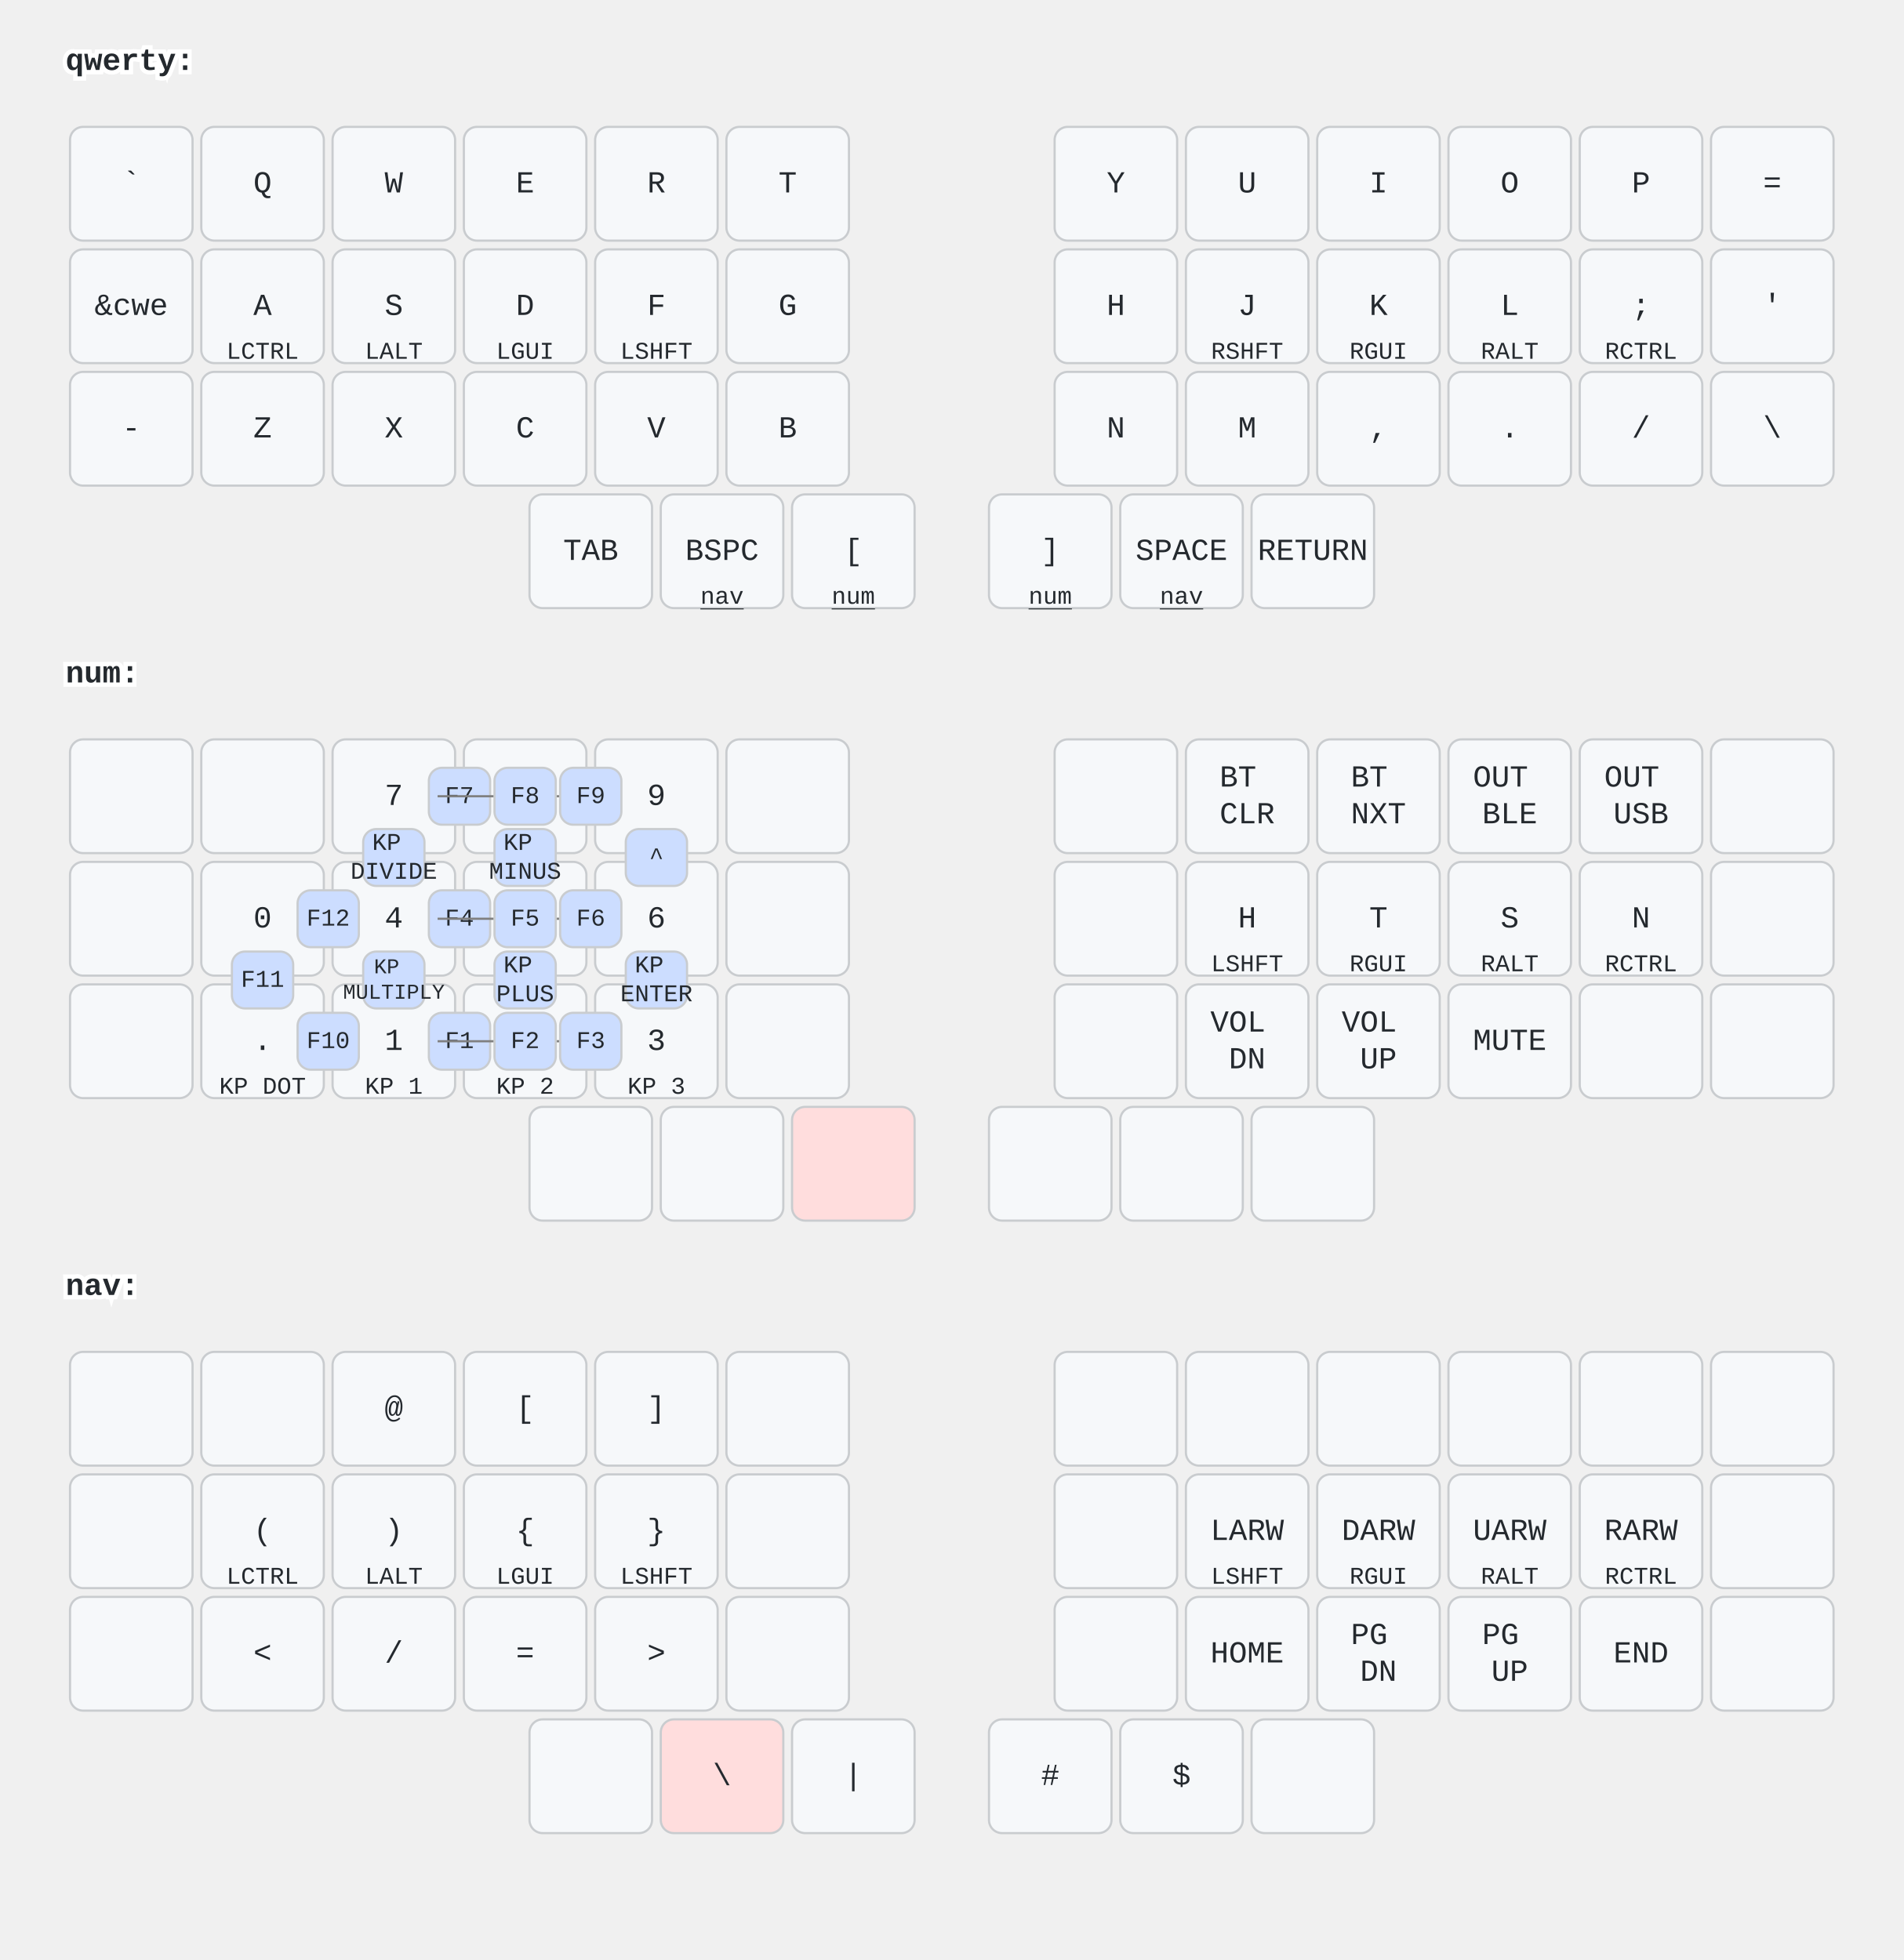
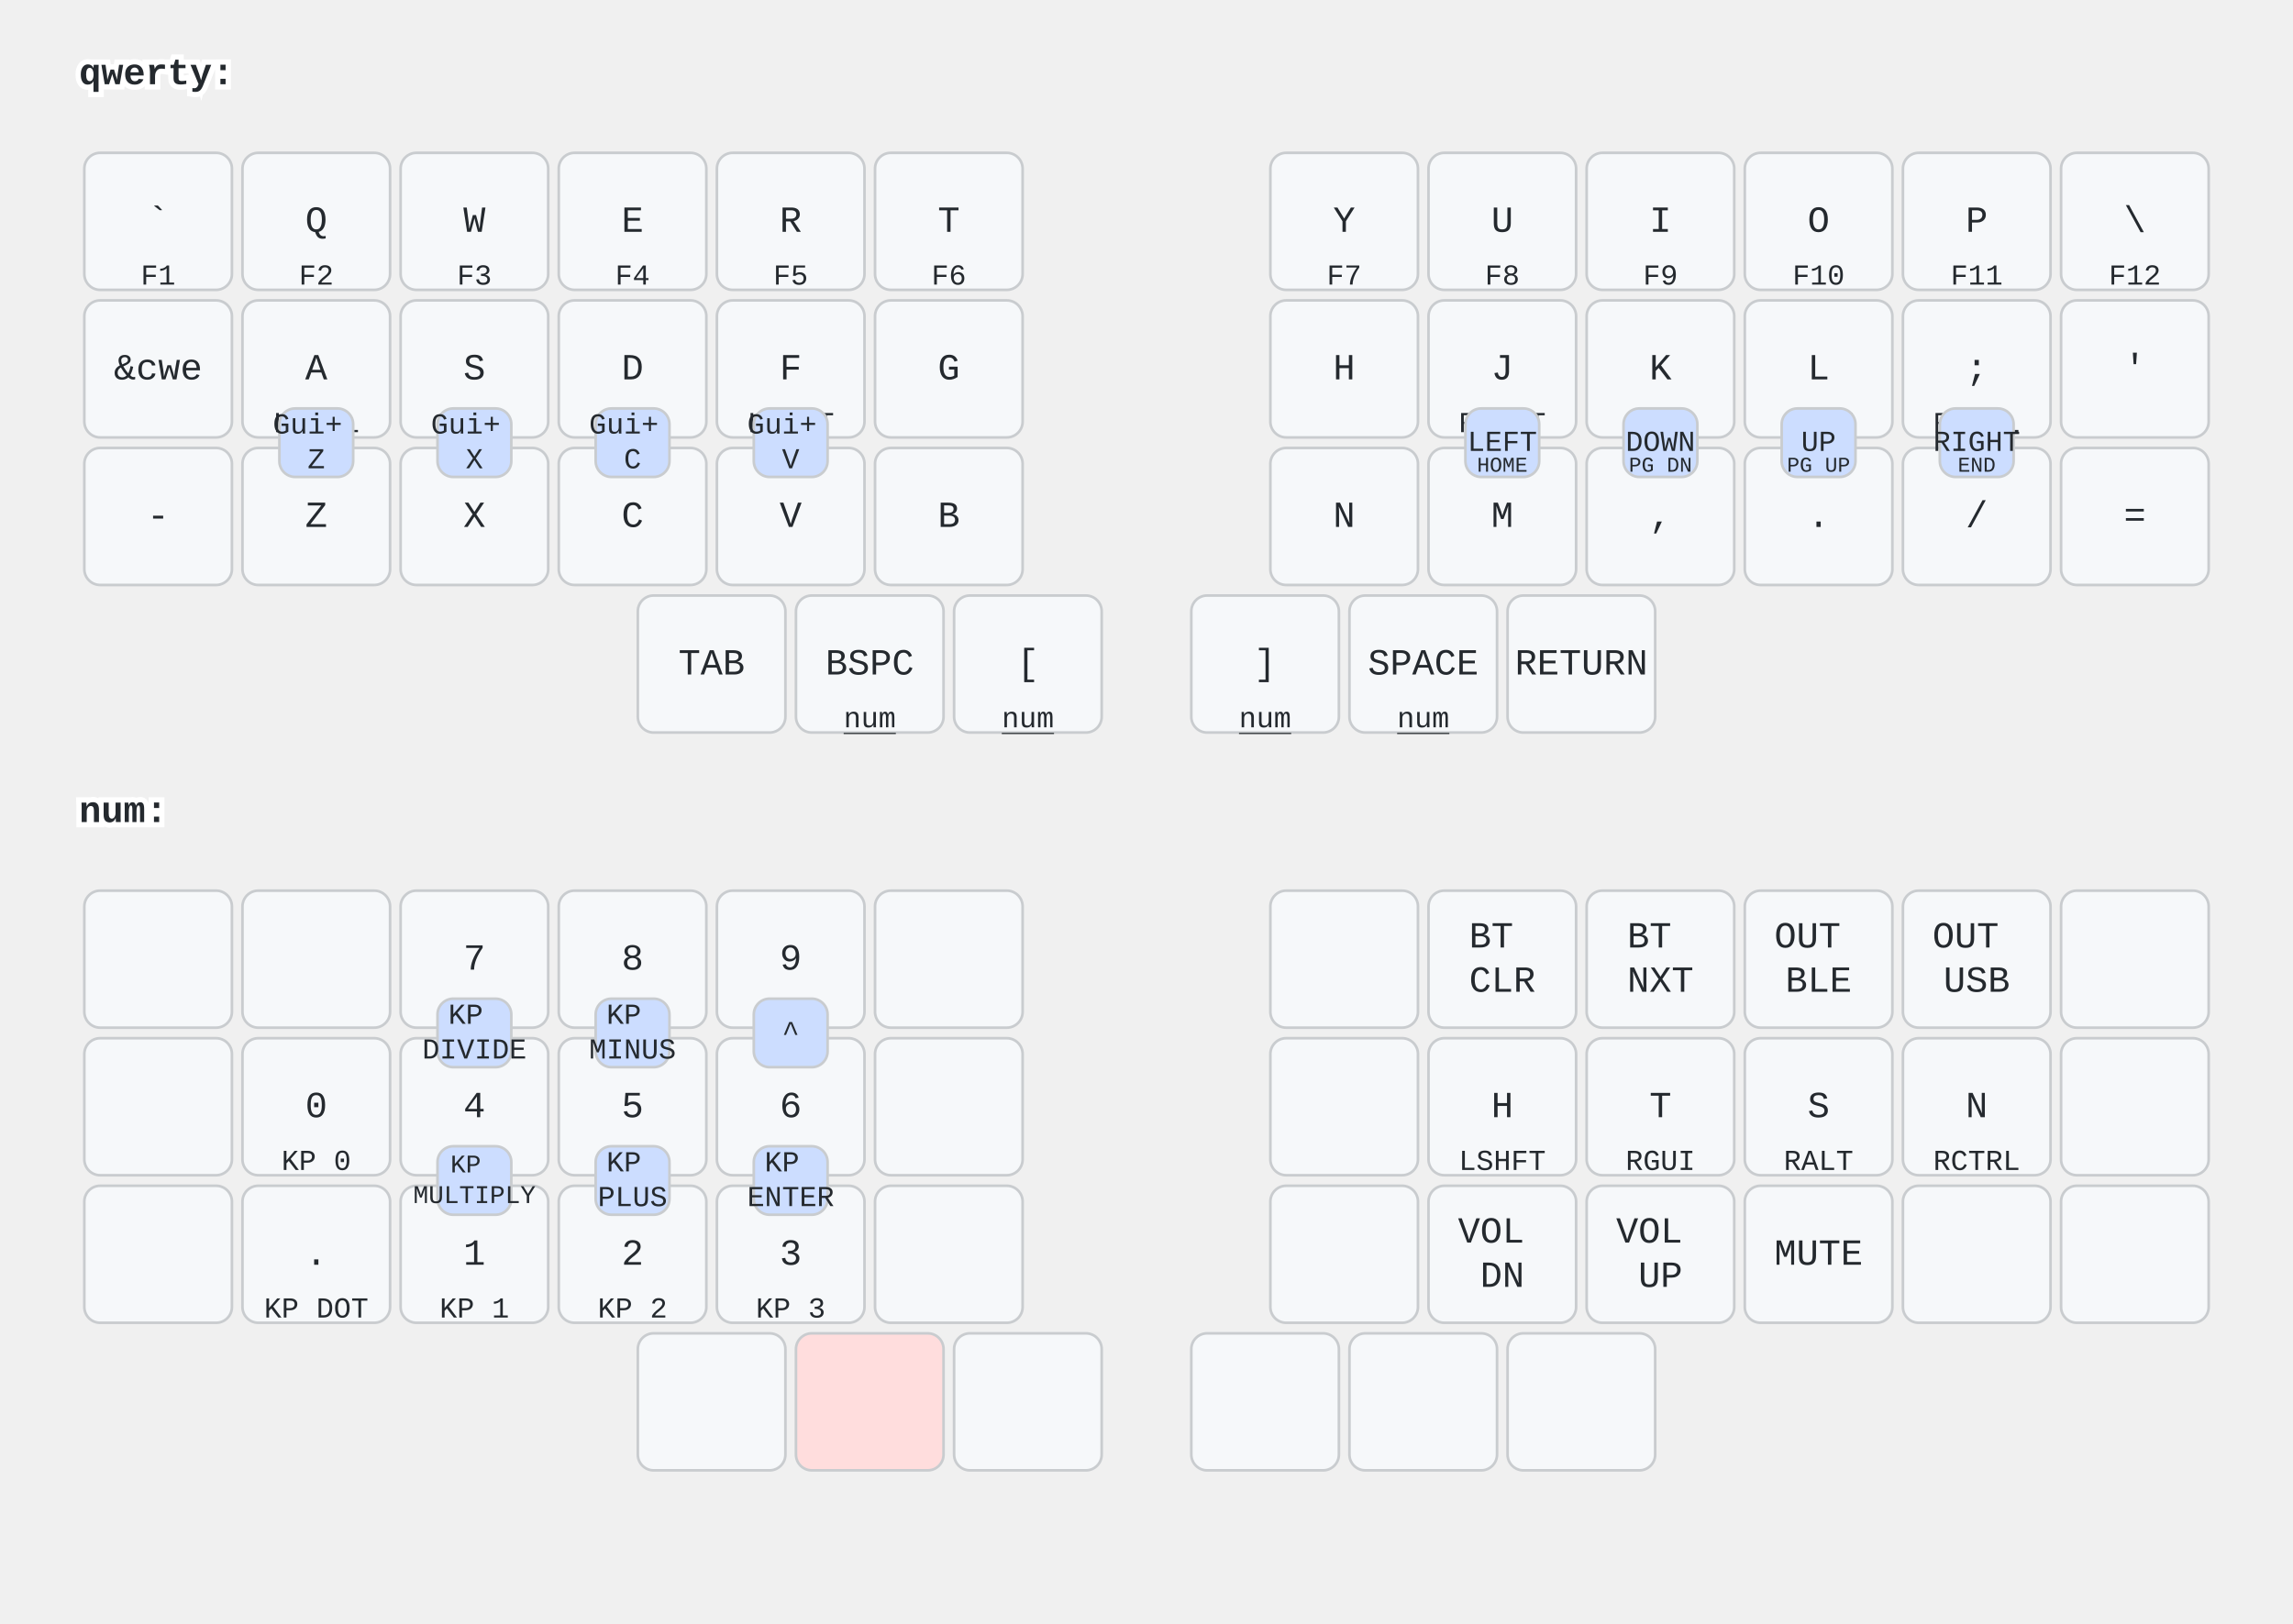
- <svg xmlns="http://www.w3.org/2000/svg" width="870" height="896" viewBox="0 0 870 896" class="keymap">
+ <svg xmlns="http://www.w3.org/2000/svg" width="870" height="616" viewBox="0 0 870 616" class="keymap">
  <style>/* inherit to force styles through use tags */
svg path {
    fill: inherit;
}

/* font and background color specifications */
svg.keymap {
    font-family: SFMono-Regular,Consolas,Liberation Mono,Menlo,monospace;
    font-size: 14px;
    font-kerning: normal;
    text-rendering: optimizeLegibility;
    fill: #24292e;
}

/* default key styling */
rect.key {
    fill: #f6f8fa;
}

rect.key, rect.combo {
    stroke: #c9cccf;
    stroke-width: 1;
}

/* default key side styling, only used is draw_key_sides is set */
rect.side {
    filter: brightness(90%);
}

/* color accent for combo boxes */
rect.combo, rect.combo-separate {
    fill: #cdf;
}

/* color accent for held keys */
rect.held, rect.combo.held {
    fill: #fdd;
}

/* color accent for ghost (optional) keys */
rect.ghost, rect.combo.ghost {
    stroke-dasharray: 4, 4;
    stroke-width: 2;
}

text {
    text-anchor: middle;
    dominant-baseline: middle;
}

/* styling for layer labels */
text.label {
    font-weight: bold;
    text-anchor: start;
    stroke: white;
    stroke-width: 4;
    paint-order: stroke;
}

/* styling for optional footer */
text.footer {
    text-anchor: end;
    dominant-baseline: auto;
    stroke: white;
    stroke-width: 4;
    paint-order: stroke;
}

/* styling for combo tap, and key hold/shifted label text */
text.combo, text.hold, text.shifted {
    font-size: 11px;
}

text.hold {
    text-anchor: middle;
    dominant-baseline: auto;
}

text.shifted {
    text-anchor: middle;
    dominant-baseline: hanging;
}

text.layer-activator {
    text-decoration: underline;
}

/* styling for hold/shifted label text in combo box */
text.combo.hold, text.combo.shifted {
    font-size: 8px;
}

/* lighter symbol for transparent keys */
text.trans {
    fill: #7b7e81;
}

/* styling for combo dendrons */
path.combo {
    stroke-width: 1;
    stroke: gray;
    fill: none;
}

/* Start Tabler Icons Cleanup */
/* cannot use height/width with glyphs */
.icon-tabler &gt; path {
    fill: inherit;
    stroke: inherit;
    stroke-width: 2;
}
/* hide tabler's default box */
.icon-tabler &gt; path[stroke="none"][fill="none"] {
    visibility: hidden;
}
/* End Tabler Icons Cleanup */
</style>
  <g transform="translate(30, 0)" class="layer-qwerty">
    <text x="0" y="28" class="label" id="qwerty">qwerty:</text>
    <g transform="translate(0, 56)">
      <g transform="translate(30, 28)" class="key keypos-0">
        <rect rx="6" ry="6" x="-28" y="-26" width="56" height="52" class="key" />
        <text x="0" y="0" class="key tap">`</text>
+         <text x="0" y="24" class="key hold">F1</text>
      </g>
      <g transform="translate(90, 28)" class="key keypos-1">
        <rect rx="6" ry="6" x="-28" y="-26" width="56" height="52" class="key" />
        <text x="0" y="0" class="key tap">Q</text>
+         <text x="0" y="24" class="key hold">F2</text>
      </g>
      <g transform="translate(150, 28)" class="key keypos-2">
        <rect rx="6" ry="6" x="-28" y="-26" width="56" height="52" class="key" />
        <text x="0" y="0" class="key tap">W</text>
+         <text x="0" y="24" class="key hold">F3</text>
      </g>
      <g transform="translate(210, 28)" class="key keypos-3">
        <rect rx="6" ry="6" x="-28" y="-26" width="56" height="52" class="key" />
        <text x="0" y="0" class="key tap">E</text>
+         <text x="0" y="24" class="key hold">F4</text>
      </g>
      <g transform="translate(270, 28)" class="key keypos-4">
        <rect rx="6" ry="6" x="-28" y="-26" width="56" height="52" class="key" />
        <text x="0" y="0" class="key tap">R</text>
+         <text x="0" y="24" class="key hold">F5</text>
      </g>
      <g transform="translate(330, 28)" class="key keypos-5">
        <rect rx="6" ry="6" x="-28" y="-26" width="56" height="52" class="key" />
        <text x="0" y="0" class="key tap">T</text>
+         <text x="0" y="24" class="key hold">F6</text>
      </g>
      <g transform="translate(480, 28)" class="key keypos-6">
        <rect rx="6" ry="6" x="-28" y="-26" width="56" height="52" class="key" />
        <text x="0" y="0" class="key tap">Y</text>
+         <text x="0" y="24" class="key hold">F7</text>
      </g>
      <g transform="translate(540, 28)" class="key keypos-7">
        <rect rx="6" ry="6" x="-28" y="-26" width="56" height="52" class="key" />
        <text x="0" y="0" class="key tap">U</text>
+         <text x="0" y="24" class="key hold">F8</text>
      </g>
      <g transform="translate(600, 28)" class="key keypos-8">
        <rect rx="6" ry="6" x="-28" y="-26" width="56" height="52" class="key" />
        <text x="0" y="0" class="key tap">I</text>
+         <text x="0" y="24" class="key hold">F9</text>
      </g>
      <g transform="translate(660, 28)" class="key keypos-9">
        <rect rx="6" ry="6" x="-28" y="-26" width="56" height="52" class="key" />
        <text x="0" y="0" class="key tap">O</text>
+         <text x="0" y="24" class="key hold">F10</text>
      </g>
      <g transform="translate(720, 28)" class="key keypos-10">
        <rect rx="6" ry="6" x="-28" y="-26" width="56" height="52" class="key" />
        <text x="0" y="0" class="key tap">P</text>
+         <text x="0" y="24" class="key hold">F11</text>
      </g>
      <g transform="translate(780, 28)" class="key keypos-11">
        <rect rx="6" ry="6" x="-28" y="-26" width="56" height="52" class="key" />
-         <text x="0" y="0" class="key tap">=</text>
+         <text x="0" y="0" class="key tap">\</text>
+         <text x="0" y="24" class="key hold">F12</text>
      </g>
      <g transform="translate(30, 84)" class="key keypos-12">
        <rect rx="6" ry="6" x="-28" y="-26" width="56" height="52" class="key" />
        <text x="0" y="0" class="key tap">&amp;cwe</text>
      </g>
      <g transform="translate(90, 84)" class="key keypos-13">
        <rect rx="6" ry="6" x="-28" y="-26" width="56" height="52" class="key" />
        <text x="0" y="0" class="key tap">A</text>
        <text x="0" y="24" class="key hold">LCTRL</text>
      </g>
      <g transform="translate(150, 84)" class="key keypos-14">
        <rect rx="6" ry="6" x="-28" y="-26" width="56" height="52" class="key" />
        <text x="0" y="0" class="key tap">S</text>
        <text x="0" y="24" class="key hold">LALT</text>
      </g>
      <g transform="translate(210, 84)" class="key keypos-15">
        <rect rx="6" ry="6" x="-28" y="-26" width="56" height="52" class="key" />
        <text x="0" y="0" class="key tap">D</text>
        <text x="0" y="24" class="key hold">LGUI</text>
      </g>
      <g transform="translate(270, 84)" class="key keypos-16">
        <rect rx="6" ry="6" x="-28" y="-26" width="56" height="52" class="key" />
        <text x="0" y="0" class="key tap">F</text>
        <text x="0" y="24" class="key hold">LSHFT</text>
      </g>
      <g transform="translate(330, 84)" class="key keypos-17">
        <rect rx="6" ry="6" x="-28" y="-26" width="56" height="52" class="key" />
        <text x="0" y="0" class="key tap">G</text>
      </g>
      <g transform="translate(480, 84)" class="key keypos-18">
        <rect rx="6" ry="6" x="-28" y="-26" width="56" height="52" class="key" />
        <text x="0" y="0" class="key tap">H</text>
      </g>
      <g transform="translate(540, 84)" class="key keypos-19">
        <rect rx="6" ry="6" x="-28" y="-26" width="56" height="52" class="key" />
        <text x="0" y="0" class="key tap">J</text>
        <text x="0" y="24" class="key hold">RSHFT</text>
      </g>
      <g transform="translate(600, 84)" class="key keypos-20">
        <rect rx="6" ry="6" x="-28" y="-26" width="56" height="52" class="key" />
        <text x="0" y="0" class="key tap">K</text>
        <text x="0" y="24" class="key hold">RGUI</text>
      </g>
      <g transform="translate(660, 84)" class="key keypos-21">
        <rect rx="6" ry="6" x="-28" y="-26" width="56" height="52" class="key" />
        <text x="0" y="0" class="key tap">L</text>
        <text x="0" y="24" class="key hold">RALT</text>
      </g>
      <g transform="translate(720, 84)" class="key keypos-22">
        <rect rx="6" ry="6" x="-28" y="-26" width="56" height="52" class="key" />
        <text x="0" y="0" class="key tap">;</text>
        <text x="0" y="24" class="key hold">RCTRL</text>
      </g>
      <g transform="translate(780, 84)" class="key keypos-23">
        <rect rx="6" ry="6" x="-28" y="-26" width="56" height="52" class="key" />
        <text x="0" y="0" class="key tap">'</text>
      </g>
      <g transform="translate(30, 140)" class="key keypos-24">
        <rect rx="6" ry="6" x="-28" y="-26" width="56" height="52" class="key" />
        <text x="0" y="0" class="key tap">-</text>
      </g>
      <g transform="translate(90, 140)" class="key keypos-25">
        <rect rx="6" ry="6" x="-28" y="-26" width="56" height="52" class="key" />
        <text x="0" y="0" class="key tap">Z</text>
      </g>
      <g transform="translate(150, 140)" class="key keypos-26">
        <rect rx="6" ry="6" x="-28" y="-26" width="56" height="52" class="key" />
        <text x="0" y="0" class="key tap">X</text>
      </g>
      <g transform="translate(210, 140)" class="key keypos-27">
        <rect rx="6" ry="6" x="-28" y="-26" width="56" height="52" class="key" />
        <text x="0" y="0" class="key tap">C</text>
      </g>
      <g transform="translate(270, 140)" class="key keypos-28">
        <rect rx="6" ry="6" x="-28" y="-26" width="56" height="52" class="key" />
        <text x="0" y="0" class="key tap">V</text>
      </g>
      <g transform="translate(330, 140)" class="key keypos-29">
        <rect rx="6" ry="6" x="-28" y="-26" width="56" height="52" class="key" />
        <text x="0" y="0" class="key tap">B</text>
      </g>
      <g transform="translate(480, 140)" class="key keypos-30">
        <rect rx="6" ry="6" x="-28" y="-26" width="56" height="52" class="key" />
        <text x="0" y="0" class="key tap">N</text>
      </g>
      <g transform="translate(540, 140)" class="key keypos-31">
        <rect rx="6" ry="6" x="-28" y="-26" width="56" height="52" class="key" />
        <text x="0" y="0" class="key tap">M</text>
      </g>
      <g transform="translate(600, 140)" class="key keypos-32">
        <rect rx="6" ry="6" x="-28" y="-26" width="56" height="52" class="key" />
        <text x="0" y="0" class="key tap">,</text>
      </g>
      <g transform="translate(660, 140)" class="key keypos-33">
        <rect rx="6" ry="6" x="-28" y="-26" width="56" height="52" class="key" />
        <text x="0" y="0" class="key tap">.</text>
      </g>
      <g transform="translate(720, 140)" class="key keypos-34">
        <rect rx="6" ry="6" x="-28" y="-26" width="56" height="52" class="key" />
        <text x="0" y="0" class="key tap">/</text>
      </g>
      <g transform="translate(780, 140)" class="key keypos-35">
        <rect rx="6" ry="6" x="-28" y="-26" width="56" height="52" class="key" />
-         <text x="0" y="0" class="key tap">\</text>
+         <text x="0" y="0" class="key tap">=</text>
      </g>
      <g transform="translate(240, 196)" class="key keypos-36">
        <rect rx="6" ry="6" x="-28" y="-26" width="56" height="52" class="key" />
        <text x="0" y="0" class="key tap">TAB</text>
      </g>
      <g transform="translate(300, 196)" class="key keypos-37">
        <rect rx="6" ry="6" x="-28" y="-26" width="56" height="52" class="key" />
        <text x="0" y="0" class="key tap">BSPC</text>
-         <a href="#nav">
-           <text x="0" y="24" class="key hold layer-activator">nav</text>
+         <a href="#num">
+           <text x="0" y="24" class="key hold layer-activator">num</text>
        </a>
      </g>
      <g transform="translate(360, 196)" class="key keypos-38">
        <rect rx="6" ry="6" x="-28" y="-26" width="56" height="52" class="key" />
        <text x="0" y="0" class="key tap">[</text>
        <a href="#num">
          <text x="0" y="24" class="key hold layer-activator">num</text>
        </a>
      </g>
      <g transform="translate(450, 196)" class="key keypos-39">
        <rect rx="6" ry="6" x="-28" y="-26" width="56" height="52" class="key" />
        <text x="0" y="0" class="key tap">]</text>
        <a href="#num">
          <text x="0" y="24" class="key hold layer-activator">num</text>
        </a>
      </g>
      <g transform="translate(510, 196)" class="key keypos-40">
        <rect rx="6" ry="6" x="-28" y="-26" width="56" height="52" class="key" />
        <text x="0" y="0" class="key tap">SPACE</text>
-         <a href="#nav">
-           <text x="0" y="24" class="key hold layer-activator">nav</text>
+         <a href="#num">
+           <text x="0" y="24" class="key hold layer-activator">num</text>
        </a>
      </g>
      <g transform="translate(570, 196)" class="key keypos-41">
        <rect rx="6" ry="6" x="-28" y="-26" width="56" height="52" class="key" />
        <text x="0" y="0" class="key tap">RETURN</text>
+       </g>
+       <g class="combo combopos-0">
+         <rect rx="6" ry="6" x="76" y="99" width="28" height="26" class="combo" />
+         <text x="90" y="112" class="combo tap">
+           <tspan x="90" dy="-0.6em">Gui+</tspan>
+           <tspan x="90" dy="1.2em">Z</tspan>
+         </text>
+       </g>
+       <g class="combo combopos-1">
+         <rect rx="6" ry="6" x="136" y="99" width="28" height="26" class="combo" />
+         <text x="150" y="112" class="combo tap">
+           <tspan x="150" dy="-0.6em">Gui+</tspan>
+           <tspan x="150" dy="1.2em">X</tspan>
+         </text>
+       </g>
+       <g class="combo combopos-2">
+         <rect rx="6" ry="6" x="196" y="99" width="28" height="26" class="combo" />
+         <text x="210" y="112" class="combo tap">
+           <tspan x="210" dy="-0.6em">Gui+</tspan>
+           <tspan x="210" dy="1.2em">C</tspan>
+         </text>
+       </g>
+       <g class="combo combopos-3">
+         <rect rx="6" ry="6" x="256" y="99" width="28" height="26" class="combo" />
+         <text x="270" y="112" class="combo tap">
+           <tspan x="270" dy="-0.6em">Gui+</tspan>
+           <tspan x="270" dy="1.2em">V</tspan>
+         </text>
+       </g>
+       <g class="combo combopos-4">
+         <rect rx="6" ry="6" x="526" y="99" width="28" height="26" class="combo" />
+         <text x="540" y="112" class="combo tap">LEFT</text>
+         <text x="540" y="123" class="combo hold">HOME</text>
+       </g>
+       <g class="combo combopos-5">
+         <rect rx="6" ry="6" x="586" y="99" width="28" height="26" class="combo" />
+         <text x="600" y="112" class="combo tap">DOWN</text>
+         <text x="600" y="123" class="combo hold">PG DN</text>
+       </g>
+       <g class="combo combopos-6">
+         <rect rx="6" ry="6" x="646" y="99" width="28" height="26" class="combo" />
+         <text x="660" y="112" class="combo tap">UP</text>
+         <text x="660" y="123" class="combo hold">PG UP</text>
+       </g>
+       <g class="combo combopos-7">
+         <rect rx="6" ry="6" x="706" y="99" width="28" height="26" class="combo" />
+         <text x="720" y="112" class="combo tap">RIGHT</text>
+         <text x="720" y="123" class="combo hold">END</text>
      </g>
    </g>
  </g>
  <g transform="translate(30, 280)" class="layer-num">
    <text x="0" y="28" class="label" id="num">num:</text>
    <g transform="translate(0, 56)">
      <g transform="translate(30, 28)" class="key keypos-0">
        <rect rx="6" ry="6" x="-28" y="-26" width="56" height="52" class="key" />
      </g>
      <g transform="translate(90, 28)" class="key keypos-1">
        <rect rx="6" ry="6" x="-28" y="-26" width="56" height="52" class="key" />
      </g>
      <g transform="translate(150, 28)" class="key keypos-2">
        <rect rx="6" ry="6" x="-28" y="-26" width="56" height="52" class="key" />
        <text x="0" y="0" class="key tap">7</text>
        <text x="0" y="24" class="key hold">KP 7</text>
      </g>
      <g transform="translate(210, 28)" class="key keypos-3">
        <rect rx="6" ry="6" x="-28" y="-26" width="56" height="52" class="key" />
        <text x="0" y="0" class="key tap">8</text>
        <text x="0" y="24" class="key hold">KP 8</text>
      </g>
      <g transform="translate(270, 28)" class="key keypos-4">
        <rect rx="6" ry="6" x="-28" y="-26" width="56" height="52" class="key" />
        <text x="0" y="0" class="key tap">9</text>
        <text x="0" y="24" class="key hold">KP 9</text>
      </g>
      <g transform="translate(330, 28)" class="key keypos-5">
        <rect rx="6" ry="6" x="-28" y="-26" width="56" height="52" class="key" />
      </g>
      <g transform="translate(480, 28)" class="key keypos-6">
        <rect rx="6" ry="6" x="-28" y="-26" width="56" height="52" class="key" />
      </g>
      <g transform="translate(540, 28)" class="key keypos-7">
        <rect rx="6" ry="6" x="-28" y="-26" width="56" height="52" class="key" />
        <text x="0" y="0" class="key tap">
          <tspan x="0" dy="-0.6em">BT</tspan>
          <tspan x="0" dy="1.2em">CLR</tspan>
        </text>
      </g>
      <g transform="translate(600, 28)" class="key keypos-8">
        <rect rx="6" ry="6" x="-28" y="-26" width="56" height="52" class="key" />
        <text x="0" y="0" class="key tap">
          <tspan x="0" dy="-0.6em">BT</tspan>
          <tspan x="0" dy="1.2em">NXT</tspan>
        </text>
      </g>
      <g transform="translate(660, 28)" class="key keypos-9">
        <rect rx="6" ry="6" x="-28" y="-26" width="56" height="52" class="key" />
        <text x="0" y="0" class="key tap">
          <tspan x="0" dy="-0.6em">OUT</tspan>
          <tspan x="0" dy="1.2em">BLE</tspan>
        </text>
      </g>
      <g transform="translate(720, 28)" class="key keypos-10">
        <rect rx="6" ry="6" x="-28" y="-26" width="56" height="52" class="key" />
        <text x="0" y="0" class="key tap">
          <tspan x="0" dy="-0.6em">OUT</tspan>
          <tspan x="0" dy="1.2em">USB</tspan>
        </text>
      </g>
      <g transform="translate(780, 28)" class="key keypos-11">
        <rect rx="6" ry="6" x="-28" y="-26" width="56" height="52" class="key" />
      </g>
      <g transform="translate(30, 84)" class="key keypos-12">
        <rect rx="6" ry="6" x="-28" y="-26" width="56" height="52" class="key" />
      </g>
      <g transform="translate(90, 84)" class="key keypos-13">
        <rect rx="6" ry="6" x="-28" y="-26" width="56" height="52" class="key" />
        <text x="0" y="0" class="key tap">0</text>
        <text x="0" y="24" class="key hold">KP 0</text>
      </g>
      <g transform="translate(150, 84)" class="key keypos-14">
        <rect rx="6" ry="6" x="-28" y="-26" width="56" height="52" class="key" />
        <text x="0" y="0" class="key tap">4</text>
        <text x="0" y="24" class="key hold">KP 4</text>
      </g>
      <g transform="translate(210, 84)" class="key keypos-15">
        <rect rx="6" ry="6" x="-28" y="-26" width="56" height="52" class="key" />
        <text x="0" y="0" class="key tap">5</text>
        <text x="0" y="24" class="key hold">KP 5</text>
      </g>
      <g transform="translate(270, 84)" class="key keypos-16">
        <rect rx="6" ry="6" x="-28" y="-26" width="56" height="52" class="key" />
        <text x="0" y="0" class="key tap">6</text>
        <text x="0" y="24" class="key hold">KP 6</text>
      </g>
      <g transform="translate(330, 84)" class="key keypos-17">
        <rect rx="6" ry="6" x="-28" y="-26" width="56" height="52" class="key" />
      </g>
      <g transform="translate(480, 84)" class="key keypos-18">
        <rect rx="6" ry="6" x="-28" y="-26" width="56" height="52" class="key" />
      </g>
      <g transform="translate(540, 84)" class="key keypos-19">
        <rect rx="6" ry="6" x="-28" y="-26" width="56" height="52" class="key" />
        <text x="0" y="0" class="key tap">H</text>
        <text x="0" y="24" class="key hold">LSHFT</text>
      </g>
      <g transform="translate(600, 84)" class="key keypos-20">
        <rect rx="6" ry="6" x="-28" y="-26" width="56" height="52" class="key" />
        <text x="0" y="0" class="key tap">T</text>
        <text x="0" y="24" class="key hold">RGUI</text>
      </g>
      <g transform="translate(660, 84)" class="key keypos-21">
        <rect rx="6" ry="6" x="-28" y="-26" width="56" height="52" class="key" />
        <text x="0" y="0" class="key tap">S</text>
        <text x="0" y="24" class="key hold">RALT</text>
      </g>
      <g transform="translate(720, 84)" class="key keypos-22">
        <rect rx="6" ry="6" x="-28" y="-26" width="56" height="52" class="key" />
        <text x="0" y="0" class="key tap">N</text>
        <text x="0" y="24" class="key hold">RCTRL</text>
      </g>
      <g transform="translate(780, 84)" class="key keypos-23">
        <rect rx="6" ry="6" x="-28" y="-26" width="56" height="52" class="key" />
      </g>
      <g transform="translate(30, 140)" class="key keypos-24">
        <rect rx="6" ry="6" x="-28" y="-26" width="56" height="52" class="key" />
      </g>
      <g transform="translate(90, 140)" class="key keypos-25">
        <rect rx="6" ry="6" x="-28" y="-26" width="56" height="52" class="key" />
        <text x="0" y="0" class="key tap">.</text>
        <text x="0" y="24" class="key hold">KP DOT</text>
      </g>
      <g transform="translate(150, 140)" class="key keypos-26">
        <rect rx="6" ry="6" x="-28" y="-26" width="56" height="52" class="key" />
        <text x="0" y="0" class="key tap">1</text>
        <text x="0" y="24" class="key hold">KP 1</text>
      </g>
      <g transform="translate(210, 140)" class="key keypos-27">
        <rect rx="6" ry="6" x="-28" y="-26" width="56" height="52" class="key" />
        <text x="0" y="0" class="key tap">2</text>
        <text x="0" y="24" class="key hold">KP 2</text>
      </g>
      <g transform="translate(270, 140)" class="key keypos-28">
        <rect rx="6" ry="6" x="-28" y="-26" width="56" height="52" class="key" />
        <text x="0" y="0" class="key tap">3</text>
        <text x="0" y="24" class="key hold">KP 3</text>
      </g>
      <g transform="translate(330, 140)" class="key keypos-29">
        <rect rx="6" ry="6" x="-28" y="-26" width="56" height="52" class="key" />
      </g>
      <g transform="translate(480, 140)" class="key keypos-30">
        <rect rx="6" ry="6" x="-28" y="-26" width="56" height="52" class="key" />
      </g>
      <g transform="translate(540, 140)" class="key keypos-31">
        <rect rx="6" ry="6" x="-28" y="-26" width="56" height="52" class="key" />
        <text x="0" y="0" class="key tap">
          <tspan x="0" dy="-0.6em">VOL</tspan>
          <tspan x="0" dy="1.2em">DN</tspan>
        </text>
      </g>
      <g transform="translate(600, 140)" class="key keypos-32">
        <rect rx="6" ry="6" x="-28" y="-26" width="56" height="52" class="key" />
        <text x="0" y="0" class="key tap">
          <tspan x="0" dy="-0.6em">VOL</tspan>
          <tspan x="0" dy="1.2em">UP</tspan>
        </text>
      </g>
      <g transform="translate(660, 140)" class="key keypos-33">
        <rect rx="6" ry="6" x="-28" y="-26" width="56" height="52" class="key" />
        <text x="0" y="0" class="key tap">MUTE</text>
      </g>
      <g transform="translate(720, 140)" class="key keypos-34">
        <rect rx="6" ry="6" x="-28" y="-26" width="56" height="52" class="key" />
      </g>
      <g transform="translate(780, 140)" class="key keypos-35">
        <rect rx="6" ry="6" x="-28" y="-26" width="56" height="52" class="key" />
      </g>
      <g transform="translate(240, 196)" class="key keypos-36">
        <rect rx="6" ry="6" x="-28" y="-26" width="56" height="52" class="key" />
      </g>
-       <g transform="translate(300, 196)" class="key keypos-37">
-         <rect rx="6" ry="6" x="-28" y="-26" width="56" height="52" class="key" />
-       </g>
-       <g transform="translate(360, 196)" class="key held keypos-38">
+       <g transform="translate(300, 196)" class="key held keypos-37">
        <rect rx="6" ry="6" x="-28" y="-26" width="56" height="52" class="key held" />
      </g>
+       <g transform="translate(360, 196)" class="key keypos-38">
+         <rect rx="6" ry="6" x="-28" y="-26" width="56" height="52" class="key" />
+       </g>
      <g transform="translate(450, 196)" class="key keypos-39">
        <rect rx="6" ry="6" x="-28" y="-26" width="56" height="52" class="key" />
      </g>
      <g transform="translate(510, 196)" class="key keypos-40">
        <rect rx="6" ry="6" x="-28" y="-26" width="56" height="52" class="key" />
      </g>
      <g transform="translate(570, 196)" class="key keypos-41">
        <rect rx="6" ry="6" x="-28" y="-26" width="56" height="52" class="key" />
      </g>
      <g class="combo combopos-0">
-         <rect rx="6" ry="6" x="166" y="127" width="28" height="26" class="combo" />
-         <text x="180" y="140" class="combo tap">F1</text>
-       </g>
-       <g class="combo combopos-1">
-         <path d="M210,140 l-40,0" class="combo" />
-         <path d="M210,140 l40,0" class="combo" />
-         <rect rx="6" ry="6" x="196" y="127" width="28" height="26" class="combo" />
-         <text x="210" y="140" class="combo tap">F2</text>
-       </g>
-       <g class="combo combopos-2">
-         <rect rx="6" ry="6" x="226" y="127" width="28" height="26" class="combo" />
-         <text x="240" y="140" class="combo tap">F3</text>
-       </g>
-       <g class="combo combopos-3">
-         <rect rx="6" ry="6" x="166" y="71" width="28" height="26" class="combo" />
-         <text x="180" y="84" class="combo tap">F4</text>
-       </g>
-       <g class="combo combopos-4">
-         <path d="M210,84 l-40,0" class="combo" />
-         <path d="M210,84 l40,0" class="combo" />
-         <rect rx="6" ry="6" x="196" y="71" width="28" height="26" class="combo" />
-         <text x="210" y="84" class="combo tap">F5</text>
-       </g>
-       <g class="combo combopos-5">
-         <rect rx="6" ry="6" x="226" y="71" width="28" height="26" class="combo" />
-         <text x="240" y="84" class="combo tap">F6</text>
-       </g>
-       <g class="combo combopos-6">
-         <rect rx="6" ry="6" x="166" y="15" width="28" height="26" class="combo" />
-         <text x="180" y="28" class="combo tap">F7</text>
-       </g>
-       <g class="combo combopos-7">
-         <path d="M210,28 l-40,0" class="combo" />
-         <path d="M210,28 l40,0" class="combo" />
-         <rect rx="6" ry="6" x="196" y="15" width="28" height="26" class="combo" />
-         <text x="210" y="28" class="combo tap">F8</text>
-       </g>
-       <g class="combo combopos-8">
-         <rect rx="6" ry="6" x="226" y="15" width="28" height="26" class="combo" />
-         <text x="240" y="28" class="combo tap">F9</text>
-       </g>
-       <g class="combo combopos-9">
-         <rect rx="6" ry="6" x="106" y="127" width="28" height="26" class="combo" />
-         <text x="120" y="140" class="combo tap">F10</text>
-       </g>
-       <g class="combo combopos-10">
-         <rect rx="6" ry="6" x="76" y="99" width="28" height="26" class="combo" />
-         <text x="90" y="112" class="combo tap">F11</text>
-       </g>
-       <g class="combo combopos-11">
-         <rect rx="6" ry="6" x="106" y="71" width="28" height="26" class="combo" />
-         <text x="120" y="84" class="combo tap">F12</text>
-       </g>
-       <g class="combo combopos-12">
        <rect rx="6" ry="6" x="256" y="99" width="28" height="26" class="combo" />
        <text x="270" y="112" class="combo tap">
          <tspan x="270" dy="-0.6em">KP</tspan>
          <tspan x="270" dy="1.2em">ENTER</tspan>
        </text>
      </g>
-       <g class="combo combopos-13">
+       <g class="combo combopos-1">
        <rect rx="6" ry="6" x="196" y="99" width="28" height="26" class="combo" />
        <text x="210" y="112" class="combo tap">
          <tspan x="210" dy="-0.6em">KP</tspan>
          <tspan x="210" dy="1.2em">PLUS</tspan>
        </text>
      </g>
-       <g class="combo combopos-14">
+       <g class="combo combopos-2">
        <rect rx="6" ry="6" x="196" y="43" width="28" height="26" class="combo" />
        <text x="210" y="56" class="combo tap">
          <tspan x="210" dy="-0.6em">KP</tspan>
          <tspan x="210" dy="1.2em">MINUS</tspan>
        </text>
      </g>
-       <g class="combo combopos-15">
+       <g class="combo combopos-3">
        <rect rx="6" ry="6" x="136" y="99" width="28" height="26" class="combo" />
        <text x="150" y="112" class="combo tap">
          <tspan x="150" dy="-0.6em" style="font-size: 88%">KP</tspan>
          <tspan x="150" dy="1.2em" style="font-size: 88%">MULTIPLY</tspan>
        </text>
      </g>
-       <g class="combo combopos-16">
+       <g class="combo combopos-4">
        <rect rx="6" ry="6" x="136" y="43" width="28" height="26" class="combo" />
        <text x="150" y="56" class="combo tap">
          <tspan x="150" dy="-0.6em">KP</tspan>
          <tspan x="150" dy="1.2em">DIVIDE</tspan>
        </text>
      </g>
-       <g class="combo combopos-17">
+       <g class="combo combopos-5">
        <rect rx="6" ry="6" x="256" y="43" width="28" height="26" class="combo" />
        <text x="270" y="56" class="combo tap">^</text>
-       </g>
-     </g>
-   </g>
-   <g transform="translate(30, 560)" class="layer-nav">
-     <text x="0" y="28" class="label" id="nav">nav:</text>
-     <g transform="translate(0, 56)">
-       <g transform="translate(30, 28)" class="key keypos-0">
-         <rect rx="6" ry="6" x="-28" y="-26" width="56" height="52" class="key" />
-       </g>
-       <g transform="translate(90, 28)" class="key keypos-1">
-         <rect rx="6" ry="6" x="-28" y="-26" width="56" height="52" class="key" />
-       </g>
-       <g transform="translate(150, 28)" class="key keypos-2">
-         <rect rx="6" ry="6" x="-28" y="-26" width="56" height="52" class="key" />
-         <text x="0" y="0" class="key tap">@</text>
-       </g>
-       <g transform="translate(210, 28)" class="key keypos-3">
-         <rect rx="6" ry="6" x="-28" y="-26" width="56" height="52" class="key" />
-         <text x="0" y="0" class="key tap">[</text>
-       </g>
-       <g transform="translate(270, 28)" class="key keypos-4">
-         <rect rx="6" ry="6" x="-28" y="-26" width="56" height="52" class="key" />
-         <text x="0" y="0" class="key tap">]</text>
-       </g>
-       <g transform="translate(330, 28)" class="key keypos-5">
-         <rect rx="6" ry="6" x="-28" y="-26" width="56" height="52" class="key" />
-       </g>
-       <g transform="translate(480, 28)" class="key keypos-6">
-         <rect rx="6" ry="6" x="-28" y="-26" width="56" height="52" class="key" />
-       </g>
-       <g transform="translate(540, 28)" class="key keypos-7">
-         <rect rx="6" ry="6" x="-28" y="-26" width="56" height="52" class="key" />
-       </g>
-       <g transform="translate(600, 28)" class="key keypos-8">
-         <rect rx="6" ry="6" x="-28" y="-26" width="56" height="52" class="key" />
-       </g>
-       <g transform="translate(660, 28)" class="key keypos-9">
-         <rect rx="6" ry="6" x="-28" y="-26" width="56" height="52" class="key" />
-       </g>
-       <g transform="translate(720, 28)" class="key keypos-10">
-         <rect rx="6" ry="6" x="-28" y="-26" width="56" height="52" class="key" />
-       </g>
-       <g transform="translate(780, 28)" class="key keypos-11">
-         <rect rx="6" ry="6" x="-28" y="-26" width="56" height="52" class="key" />
-       </g>
-       <g transform="translate(30, 84)" class="key keypos-12">
-         <rect rx="6" ry="6" x="-28" y="-26" width="56" height="52" class="key" />
-       </g>
-       <g transform="translate(90, 84)" class="key keypos-13">
-         <rect rx="6" ry="6" x="-28" y="-26" width="56" height="52" class="key" />
-         <text x="0" y="0" class="key tap">(</text>
-         <text x="0" y="24" class="key hold">LCTRL</text>
-       </g>
-       <g transform="translate(150, 84)" class="key keypos-14">
-         <rect rx="6" ry="6" x="-28" y="-26" width="56" height="52" class="key" />
-         <text x="0" y="0" class="key tap">)</text>
-         <text x="0" y="24" class="key hold">LALT</text>
-       </g>
-       <g transform="translate(210, 84)" class="key keypos-15">
-         <rect rx="6" ry="6" x="-28" y="-26" width="56" height="52" class="key" />
-         <text x="0" y="0" class="key tap">{</text>
-         <text x="0" y="24" class="key hold">LGUI</text>
-       </g>
-       <g transform="translate(270, 84)" class="key keypos-16">
-         <rect rx="6" ry="6" x="-28" y="-26" width="56" height="52" class="key" />
-         <text x="0" y="0" class="key tap">}</text>
-         <text x="0" y="24" class="key hold">LSHFT</text>
-       </g>
-       <g transform="translate(330, 84)" class="key keypos-17">
-         <rect rx="6" ry="6" x="-28" y="-26" width="56" height="52" class="key" />
-       </g>
-       <g transform="translate(480, 84)" class="key keypos-18">
-         <rect rx="6" ry="6" x="-28" y="-26" width="56" height="52" class="key" />
-       </g>
-       <g transform="translate(540, 84)" class="key keypos-19">
-         <rect rx="6" ry="6" x="-28" y="-26" width="56" height="52" class="key" />
-         <text x="0" y="0" class="key tap">LARW</text>
-         <text x="0" y="24" class="key hold">LSHFT</text>
-       </g>
-       <g transform="translate(600, 84)" class="key keypos-20">
-         <rect rx="6" ry="6" x="-28" y="-26" width="56" height="52" class="key" />
-         <text x="0" y="0" class="key tap">DARW</text>
-         <text x="0" y="24" class="key hold">RGUI</text>
-       </g>
-       <g transform="translate(660, 84)" class="key keypos-21">
-         <rect rx="6" ry="6" x="-28" y="-26" width="56" height="52" class="key" />
-         <text x="0" y="0" class="key tap">UARW</text>
-         <text x="0" y="24" class="key hold">RALT</text>
-       </g>
-       <g transform="translate(720, 84)" class="key keypos-22">
-         <rect rx="6" ry="6" x="-28" y="-26" width="56" height="52" class="key" />
-         <text x="0" y="0" class="key tap">RARW</text>
-         <text x="0" y="24" class="key hold">RCTRL</text>
-       </g>
-       <g transform="translate(780, 84)" class="key keypos-23">
-         <rect rx="6" ry="6" x="-28" y="-26" width="56" height="52" class="key" />
-       </g>
-       <g transform="translate(30, 140)" class="key keypos-24">
-         <rect rx="6" ry="6" x="-28" y="-26" width="56" height="52" class="key" />
-       </g>
-       <g transform="translate(90, 140)" class="key keypos-25">
-         <rect rx="6" ry="6" x="-28" y="-26" width="56" height="52" class="key" />
-         <text x="0" y="0" class="key tap">&lt;</text>
-       </g>
-       <g transform="translate(150, 140)" class="key keypos-26">
-         <rect rx="6" ry="6" x="-28" y="-26" width="56" height="52" class="key" />
-         <text x="0" y="0" class="key tap">/</text>
-       </g>
-       <g transform="translate(210, 140)" class="key keypos-27">
-         <rect rx="6" ry="6" x="-28" y="-26" width="56" height="52" class="key" />
-         <text x="0" y="0" class="key tap">=</text>
-       </g>
-       <g transform="translate(270, 140)" class="key keypos-28">
-         <rect rx="6" ry="6" x="-28" y="-26" width="56" height="52" class="key" />
-         <text x="0" y="0" class="key tap">&gt;</text>
-       </g>
-       <g transform="translate(330, 140)" class="key keypos-29">
-         <rect rx="6" ry="6" x="-28" y="-26" width="56" height="52" class="key" />
-       </g>
-       <g transform="translate(480, 140)" class="key keypos-30">
-         <rect rx="6" ry="6" x="-28" y="-26" width="56" height="52" class="key" />
-       </g>
-       <g transform="translate(540, 140)" class="key keypos-31">
-         <rect rx="6" ry="6" x="-28" y="-26" width="56" height="52" class="key" />
-         <text x="0" y="0" class="key tap">HOME</text>
-       </g>
-       <g transform="translate(600, 140)" class="key keypos-32">
-         <rect rx="6" ry="6" x="-28" y="-26" width="56" height="52" class="key" />
-         <text x="0" y="0" class="key tap">
-           <tspan x="0" dy="-0.6em">PG</tspan>
-           <tspan x="0" dy="1.2em">DN</tspan>
-         </text>
-       </g>
-       <g transform="translate(660, 140)" class="key keypos-33">
-         <rect rx="6" ry="6" x="-28" y="-26" width="56" height="52" class="key" />
-         <text x="0" y="0" class="key tap">
-           <tspan x="0" dy="-0.6em">PG</tspan>
-           <tspan x="0" dy="1.2em">UP</tspan>
-         </text>
-       </g>
-       <g transform="translate(720, 140)" class="key keypos-34">
-         <rect rx="6" ry="6" x="-28" y="-26" width="56" height="52" class="key" />
-         <text x="0" y="0" class="key tap">END</text>
-       </g>
-       <g transform="translate(780, 140)" class="key keypos-35">
-         <rect rx="6" ry="6" x="-28" y="-26" width="56" height="52" class="key" />
-       </g>
-       <g transform="translate(240, 196)" class="key keypos-36">
-         <rect rx="6" ry="6" x="-28" y="-26" width="56" height="52" class="key" />
-       </g>
-       <g transform="translate(300, 196)" class="key held keypos-37">
-         <rect rx="6" ry="6" x="-28" y="-26" width="56" height="52" class="key held" />
-         <text x="0" y="0" class="key held tap">\</text>
-       </g>
-       <g transform="translate(360, 196)" class="key keypos-38">
-         <rect rx="6" ry="6" x="-28" y="-26" width="56" height="52" class="key" />
-         <text x="0" y="0" class="key tap">|</text>
-       </g>
-       <g transform="translate(450, 196)" class="key keypos-39">
-         <rect rx="6" ry="6" x="-28" y="-26" width="56" height="52" class="key" />
-         <text x="0" y="0" class="key tap">#</text>
-       </g>
-       <g transform="translate(510, 196)" class="key keypos-40">
-         <rect rx="6" ry="6" x="-28" y="-26" width="56" height="52" class="key" />
-         <text x="0" y="0" class="key tap">$</text>
-       </g>
-       <g transform="translate(570, 196)" class="key keypos-41">
-         <rect rx="6" ry="6" x="-28" y="-26" width="56" height="52" class="key" />
      </g>
    </g>
  </g>
</svg>
